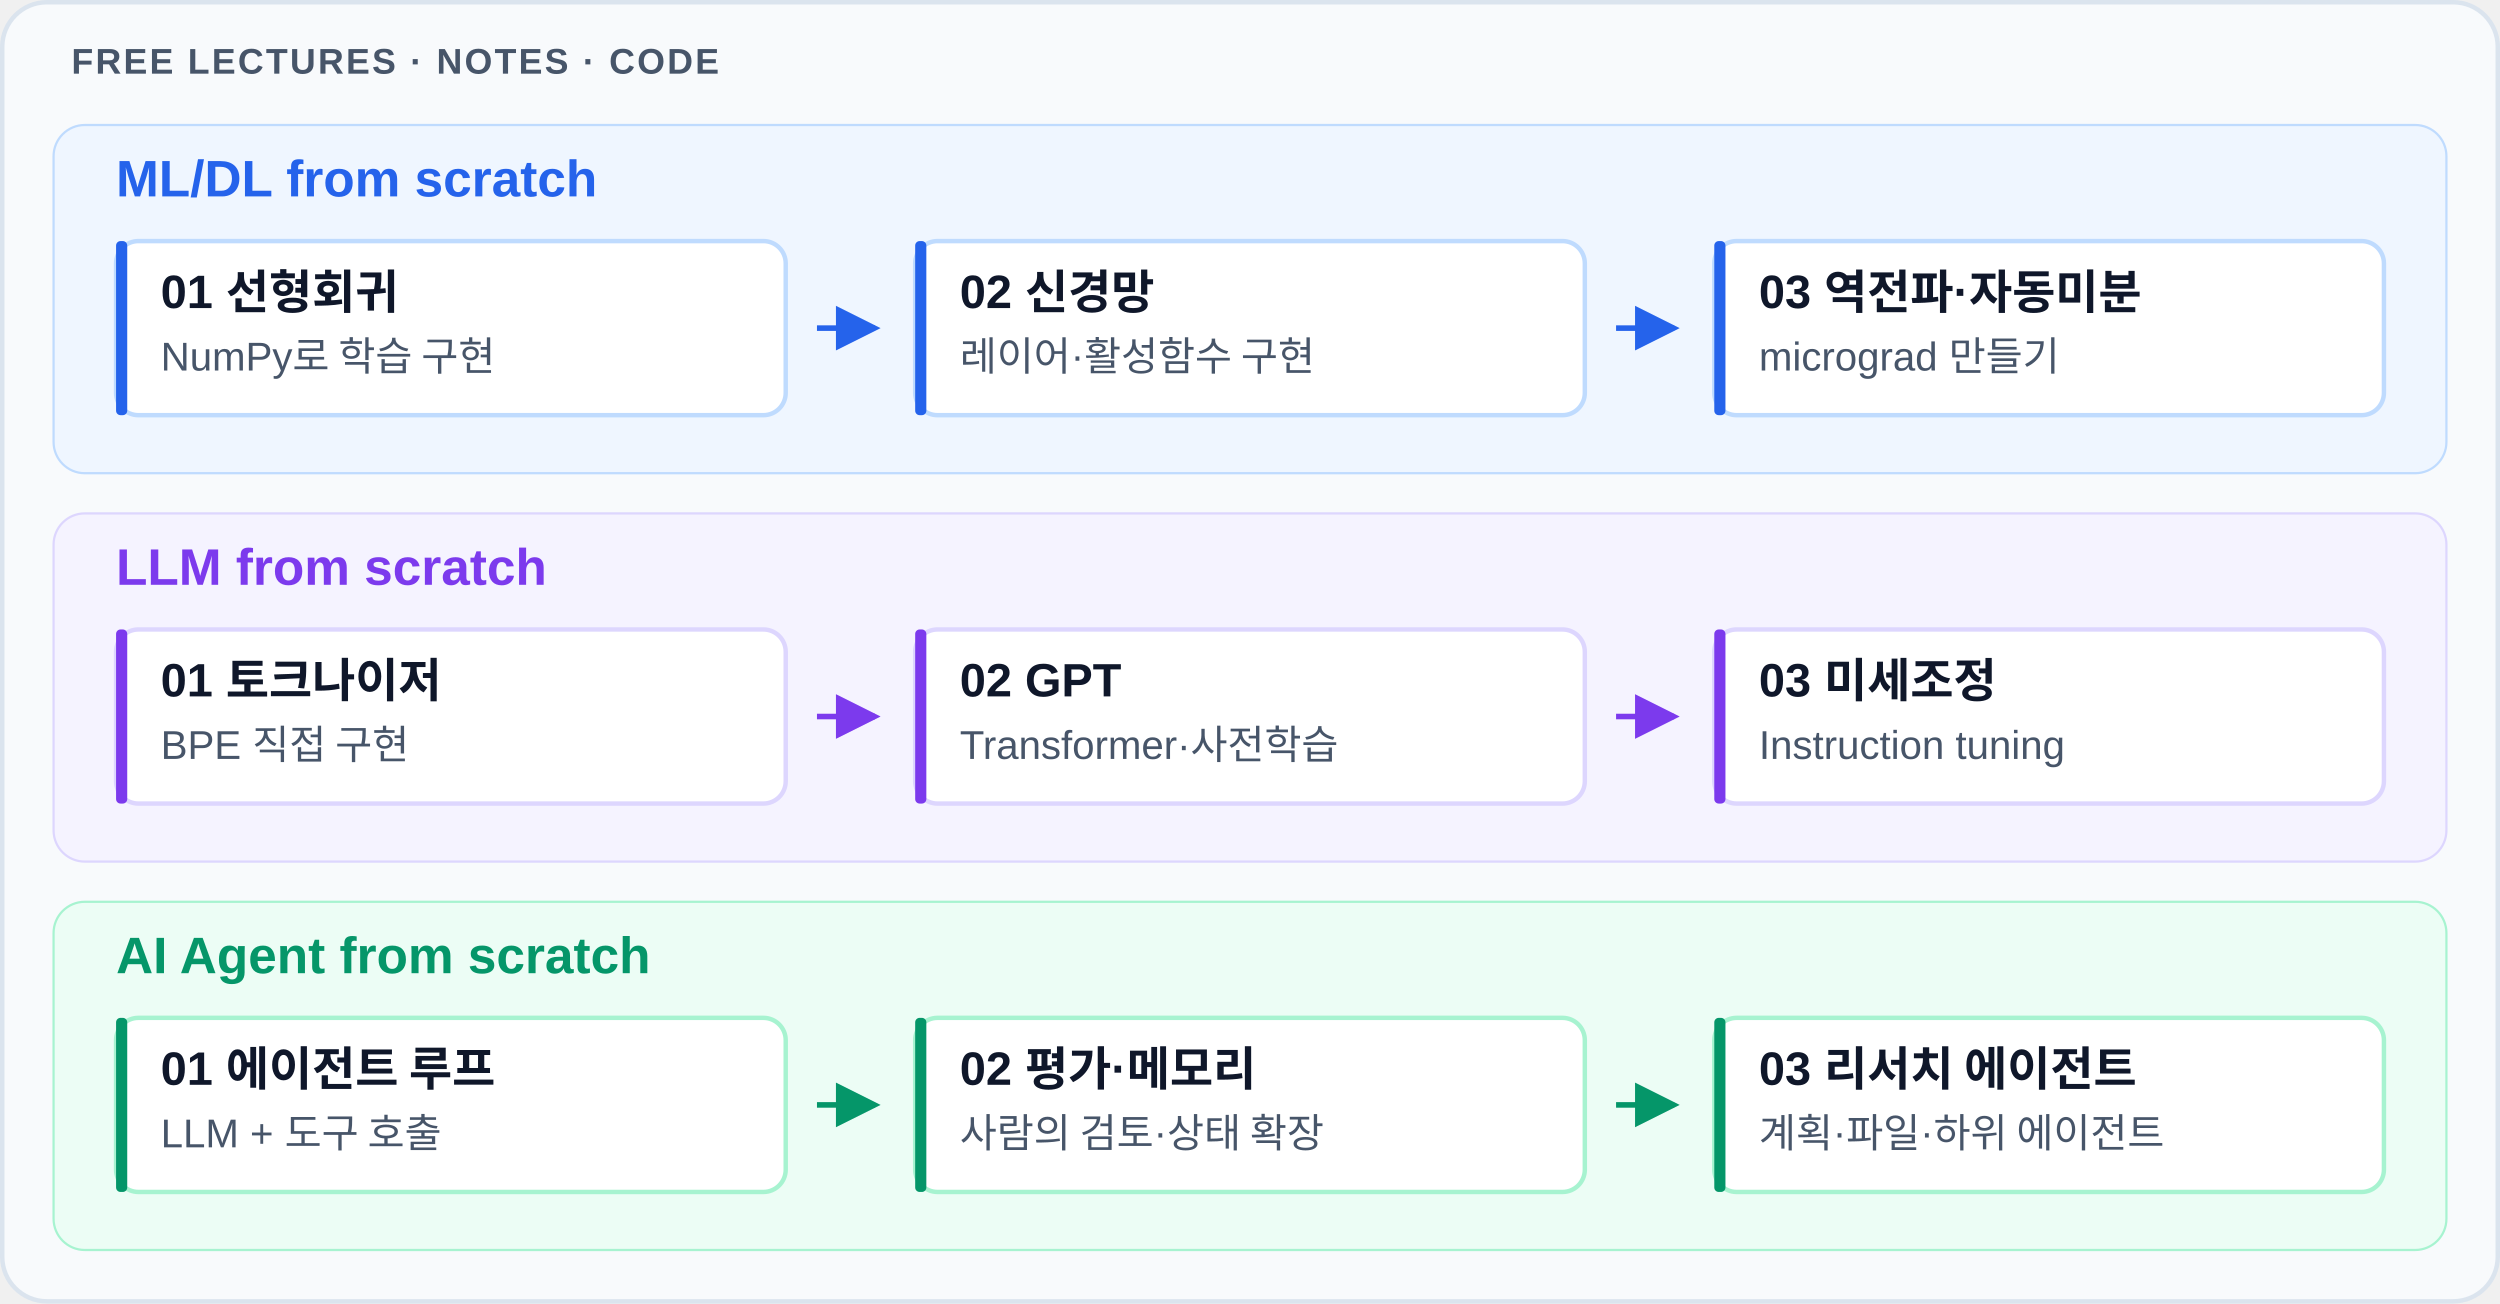
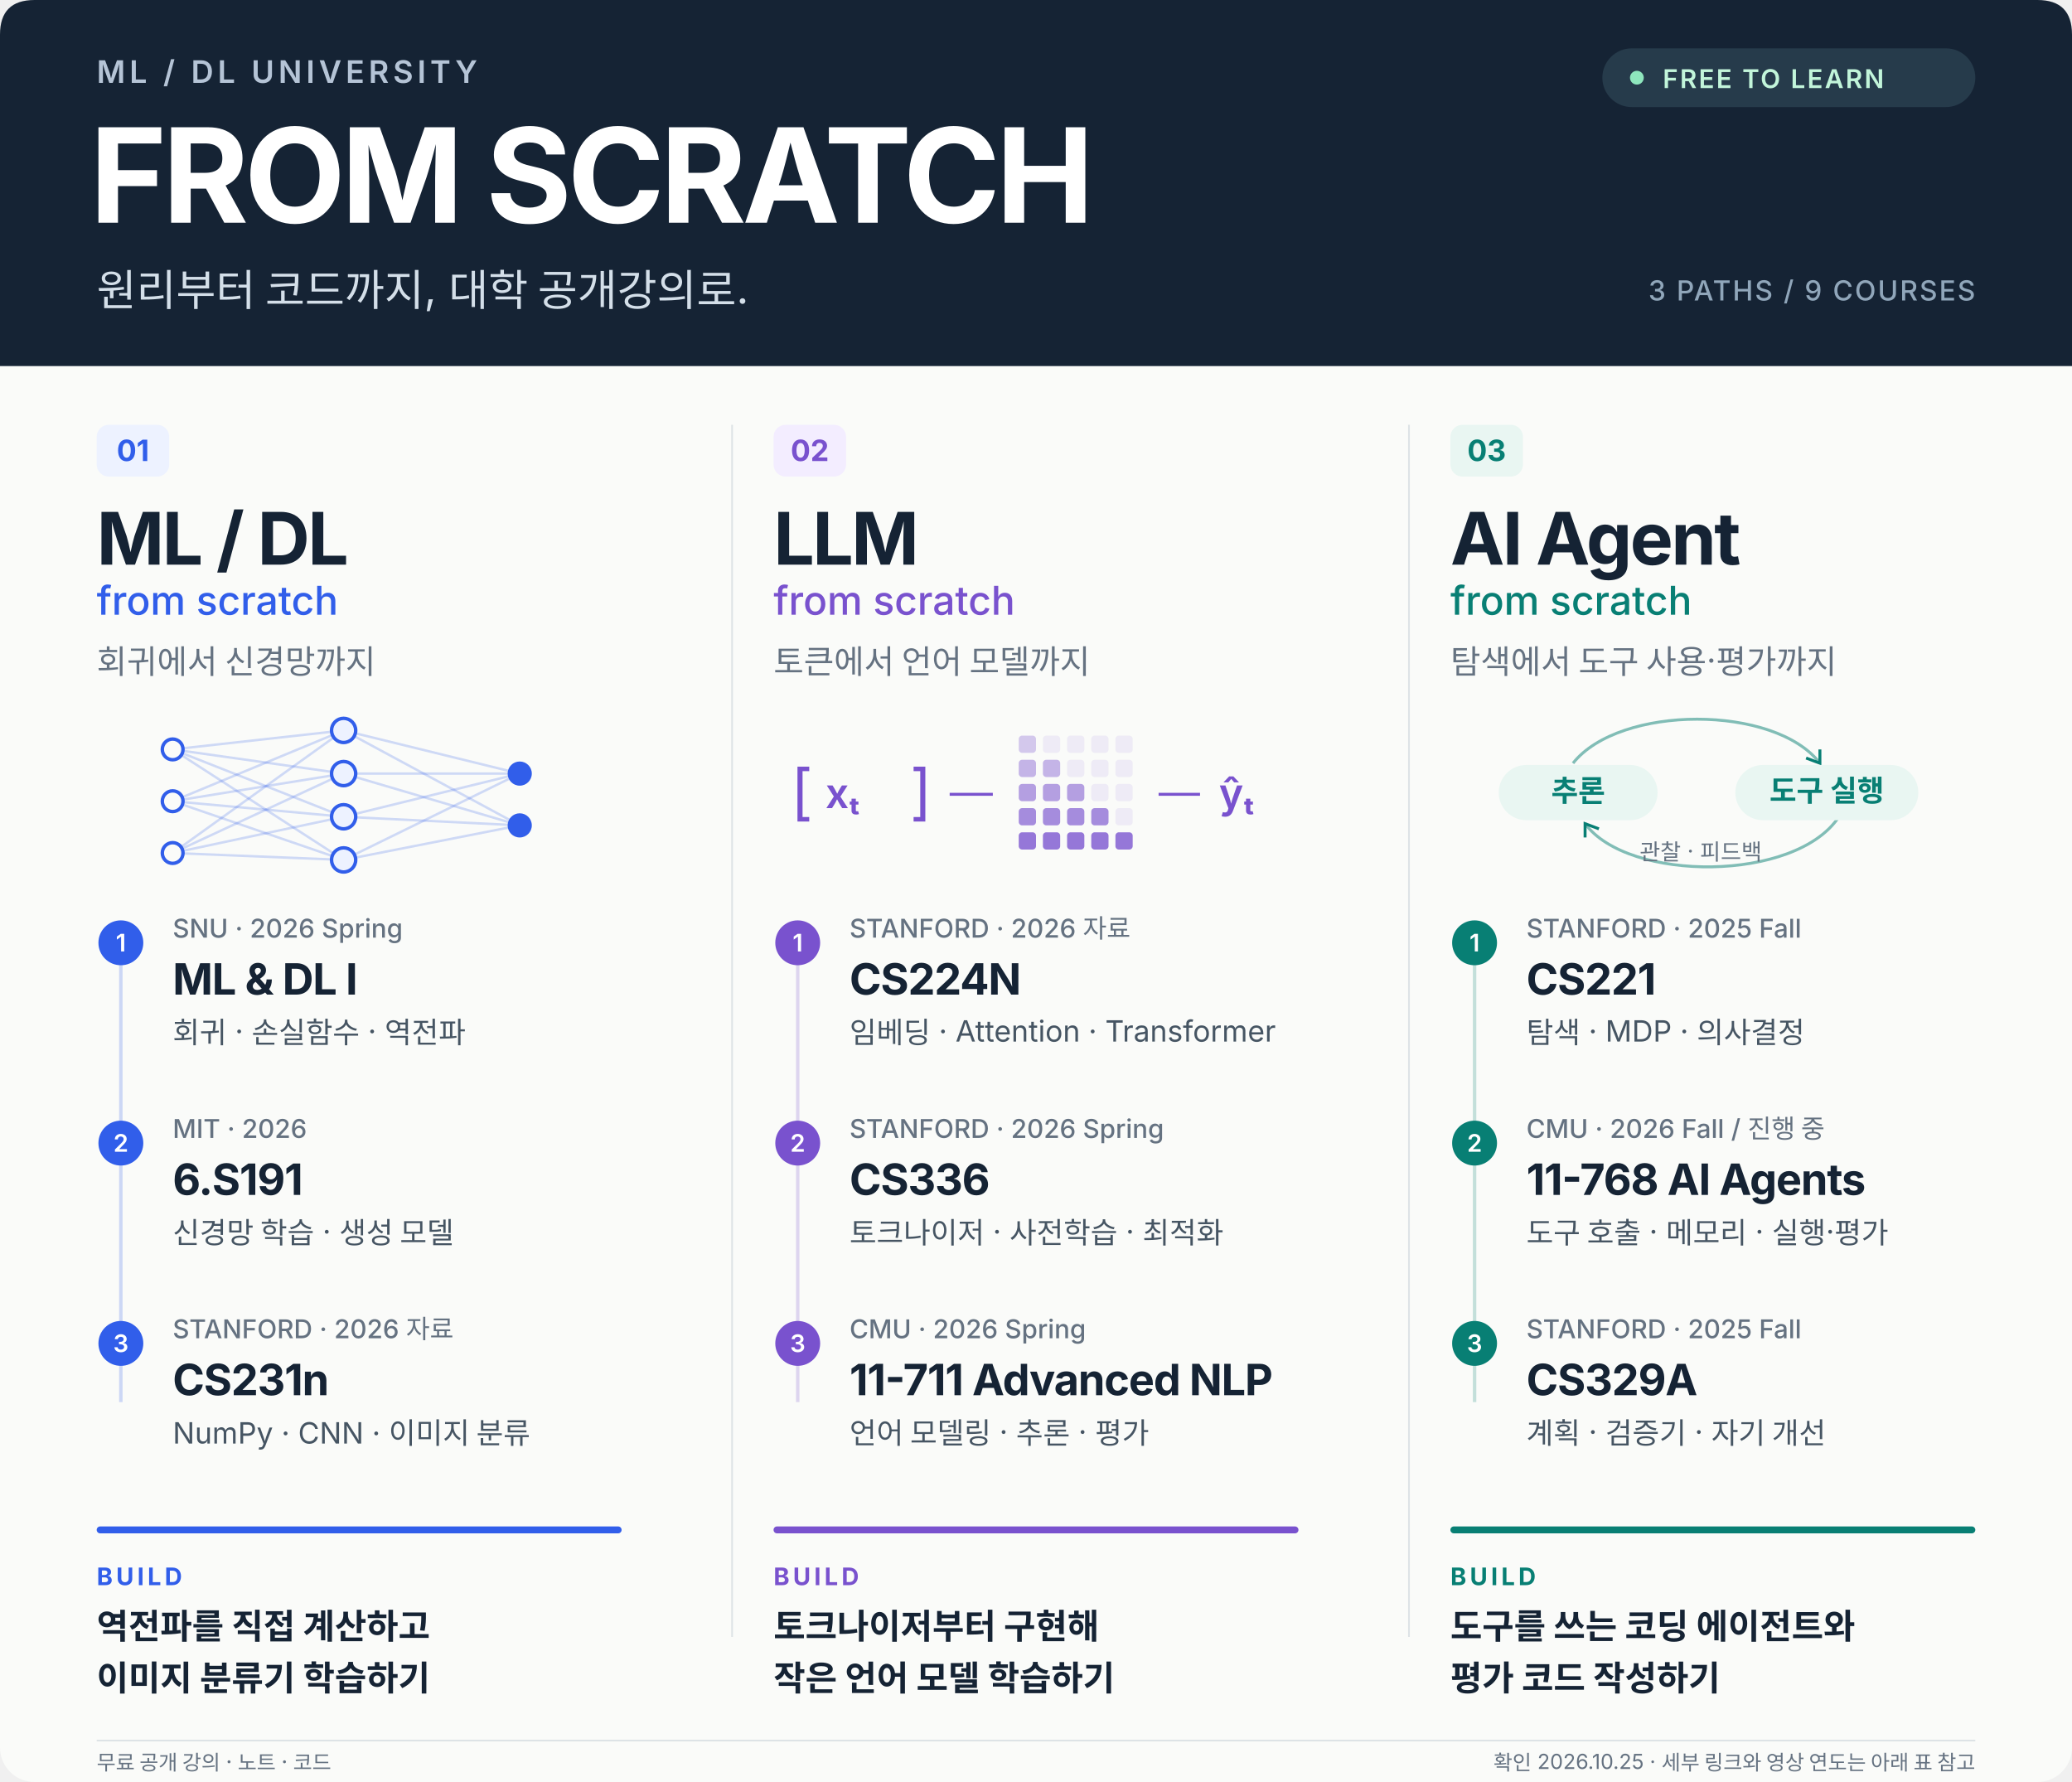
- <svg xmlns="http://www.w3.org/2000/svg" width="1120" height="584" viewBox="0 0 1120 584" role="img" aria-labelledby="title description">
-   <defs>
-     <marker id="arrow-ml" markerWidth="8" markerHeight="8" refX="7" refY="4" orient="auto">
-       <path d="M0 0 L8 4 L0 8 Z" fill="#2563eb" />
-     </marker>
-     <marker id="arrow-llm" markerWidth="8" markerHeight="8" refX="7" refY="4" orient="auto">
-       <path d="M0 0 L8 4 L0 8 Z" fill="#7c3aed" />
-     </marker>
-     <marker id="arrow-agent" markerWidth="8" markerHeight="8" refX="7" refY="4" orient="auto">
-       <path d="M0 0 L8 4 L0 8 Z" fill="#059669" />
-     </marker>
-   </defs>
-   <g font-family="Arial, Malgun Gothic, Apple SD Gothic Neo, sans-serif">
-     <rect x="1" y="1" width="1118" height="582" rx="20" fill="#f8fafc" stroke="#dbe4ee" stroke-width="2" />
-     <text x="32" y="33" font-size="16" font-weight="700" letter-spacing="1" fill="#475569">FREE LECTURES · NOTES · CODE</text>
-     <g aria-label="ML/DL from scratch">
-       <rect x="24" y="56" width="1072" height="156" rx="14" fill="#eff6ff" stroke="#bfdbfe" />
-       <text x="52" y="88" font-size="23" font-weight="700" fill="#2563eb">ML/DL from scratch</text>
-       <rect x="52" y="108" width="300" height="78" rx="10" fill="#ffffff" stroke="#bfdbfe" stroke-width="2" />
-       <rect x="52" y="108" width="5" height="78" rx="2" fill="#2563eb" />
-       <text x="72" y="138" font-size="21" font-weight="700" fill="#0f172a">01  선형회귀</text>
-       <text x="72" y="166" font-size="18" fill="#475569">NumPy로 학습 구현</text>
-       <path d="M366 147 H392" stroke="#2563eb" stroke-width="2.5" fill="none" marker-end="url(#arrow-ml)" />
-       <rect x="410" y="108" width="300" height="78" rx="10" fill="#ffffff" stroke="#bfdbfe" stroke-width="2" />
-       <rect x="410" y="108" width="5" height="78" rx="2" fill="#2563eb" />
-       <text x="430" y="138" font-size="21" font-weight="700" fill="#0f172a">02  신경망</text>
-       <text x="430" y="166" font-size="18" fill="#475569">레이어·활성함수 구현</text>
-       <path d="M724 147 H750" stroke="#2563eb" stroke-width="2.5" fill="none" marker-end="url(#arrow-ml)" />
-       <rect x="768" y="108" width="300" height="78" rx="10" fill="#ffffff" stroke="#bfdbfe" stroke-width="2" />
-       <rect x="768" y="108" width="5" height="78" rx="2" fill="#2563eb" />
-       <text x="788" y="138" font-size="21" font-weight="700" fill="#0f172a">03  역전파·자동미분</text>
-       <text x="788" y="166" font-size="18" fill="#475569">micrograd 만들기</text>
-     </g>
-     <g aria-label="LLM from scratch">
-       <rect x="24" y="230" width="1072" height="156" rx="14" fill="#f5f3ff" stroke="#ddd6fe" />
-       <text x="52" y="262" font-size="23" font-weight="700" fill="#7c3aed">LLM from scratch</text>
-       <rect x="52" y="282" width="300" height="78" rx="10" fill="#ffffff" stroke="#ddd6fe" stroke-width="2" />
-       <rect x="52" y="282" width="5" height="78" rx="2" fill="#7c3aed" />
-       <text x="72" y="312" font-size="21" font-weight="700" fill="#0f172a">01  토크나이저</text>
-       <text x="72" y="340" font-size="18" fill="#475569">BPE 직접 구현</text>
-       <path d="M366 321 H392" stroke="#7c3aed" stroke-width="2.5" fill="none" marker-end="url(#arrow-llm)" />
-       <rect x="410" y="282" width="300" height="78" rx="10" fill="#ffffff" stroke="#ddd6fe" stroke-width="2" />
-       <rect x="410" y="282" width="5" height="78" rx="2" fill="#7c3aed" />
-       <text x="430" y="312" font-size="21" font-weight="700" fill="#0f172a">02  GPT</text>
-       <text x="430" y="340" font-size="18" fill="#475569">Transformer·사전학습</text>
-       <path d="M724 321 H750" stroke="#7c3aed" stroke-width="2.5" fill="none" marker-end="url(#arrow-llm)" />
-       <rect x="768" y="282" width="300" height="78" rx="10" fill="#ffffff" stroke="#ddd6fe" stroke-width="2" />
-       <rect x="768" y="282" width="5" height="78" rx="2" fill="#7c3aed" />
-       <text x="788" y="312" font-size="21" font-weight="700" fill="#0f172a">03  미세조정</text>
-       <text x="788" y="340" font-size="18" fill="#475569">Instruction tuning</text>
-     </g>
-     <g aria-label="AI Agent from scratch">
-       <rect x="24" y="404" width="1072" height="156" rx="14" fill="#ecfdf5" stroke="#a7f3d0" />
-       <text x="52" y="436" font-size="23" font-weight="700" fill="#059669">AI Agent from scratch</text>
-       <rect x="52" y="456" width="300" height="78" rx="10" fill="#ffffff" stroke="#a7f3d0" stroke-width="2" />
-       <rect x="52" y="456" width="5" height="78" rx="2" fill="#059669" />
-       <text x="72" y="486" font-size="21" font-weight="700" fill="#0f172a">01  에이전트 루프</text>
-       <text x="72" y="514" font-size="18" fill="#475569">LLM + 도구 호출</text>
-       <path d="M366 495 H392" stroke="#059669" stroke-width="2.5" fill="none" marker-end="url(#arrow-agent)" />
-       <rect x="410" y="456" width="300" height="78" rx="10" fill="#ffffff" stroke="#a7f3d0" stroke-width="2" />
-       <rect x="410" y="456" width="5" height="78" rx="2" fill="#059669" />
-       <text x="430" y="486" font-size="21" font-weight="700" fill="#0f172a">02  평가·메모리</text>
-       <text x="430" y="514" font-size="18" fill="#475569">사람의 검토·상태 확장</text>
-       <path d="M724 495 H750" stroke="#059669" stroke-width="2.5" fill="none" marker-end="url(#arrow-agent)" />
-       <rect x="768" y="456" width="300" height="78" rx="10" fill="#ffffff" stroke="#a7f3d0" stroke-width="2" />
-       <rect x="768" y="456" width="5" height="78" rx="2" fill="#059669" />
-       <text x="788" y="486" font-size="21" font-weight="700" fill="#0f172a">03  리서치 에이전트</text>
-       <text x="788" y="514" font-size="18" fill="#475569">계획·파일·하위 에이전트</text>
-     </g>
+ <svg xmlns="http://www.w3.org/2000/svg" width="1200" height="1032" viewBox="0 0 1200 1032" role="img" aria-labelledby="title desc">
+   <g font-family="Inter, Segoe UI, Malgun Gothic, Arial, sans-serif">
+     <rect width="1200" height="1032" rx="20" fill="#fafbf9" />
+     <path d="M20 0H1180Q1200 0 1200 20V212H0V20Q0 0 20 0Z" fill="#152334" />
+     <text x="56" y="48" font-size="18" fill="#b5c4d6" font-weight="600" letter-spacing="2.4">ML / DL UNIVERSITY</text>
+     <rect x="928" y="28" width="216" height="34" rx="17" fill="#263b4b" />
+     <circle cx="948" cy="45" r="4" fill="#8ee6bd" stroke="none" stroke-width="1" />
+     <text x="963" y="51" font-size="15" fill="#c2f5da" font-weight="600" letter-spacing="1.1">FREE TO LEARN</text>
+     <text x="52" y="129" font-size="76" fill="#ffffff" font-weight="750" letter-spacing="-2.5">FROM SCRATCH</text>
+     <text x="56" y="177" font-size="25" fill="#d4dfe9" font-weight="400">원리부터 코드까지, 대학 공개강의로.</text>
+     <text x="1144" y="174" font-size="16" fill="#90a6ba" font-weight="500" text-anchor="end" letter-spacing="1">3 PATHS / 9 COURSES</text>
+     <line x1="424" y1="246" x2="424" y2="948" stroke="#dde3e6" stroke-width="1" />
+     <line x1="816" y1="246" x2="816" y2="948" stroke="#dde3e6" stroke-width="1" />
+     <rect x="56" y="246" width="42" height="30" rx="7" fill="#edf2ff" />
+     <text x="77" y="267" font-size="17" fill="#315eea" font-weight="700" text-anchor="middle">01</text>
+     <text x="56" y="327" font-size="42" fill="#152334" font-weight="750" letter-spacing="-1.2">ML / DL</text>
+     <text x="56" y="356" font-size="23" fill="#315eea" font-weight="500">from scratch</text>
+     <text x="56" y="390" font-size="19" fill="#657281" font-weight="400">회귀에서 신경망까지</text>
+     <line x1="70" y1="548" x2="70" y2="812" stroke="#315eea" stroke-width="2" opacity="0.23" />
+     <circle cx="70" cy="546" r="13" fill="#315eea" stroke="none" stroke-width="1" />
+     <text x="70" y="551" font-size="14" fill="#ffffff" font-weight="600" text-anchor="middle">1</text>
+     <text x="100" y="543" font-size="15" fill="#657281" font-weight="500">SNU · 2026 Spring</text>
+     <text x="100" y="576" font-size="25" fill="#152334" font-weight="700" letter-spacing="-0.5">ML &amp; DL I</text>
+     <text x="100" y="604" font-size="17" fill="#465563" font-weight="400">회귀 · 손실함수 · 역전파</text>
+     <circle cx="70" cy="662" r="13" fill="#315eea" stroke="none" stroke-width="1" />
+     <text x="70" y="667" font-size="14" fill="#ffffff" font-weight="600" text-anchor="middle">2</text>
+     <text x="100" y="659" font-size="15" fill="#657281" font-weight="500">MIT · 2026</text>
+     <text x="100" y="692" font-size="25" fill="#152334" font-weight="700" letter-spacing="-0.5">6.S191</text>
+     <text x="100" y="720" font-size="17" fill="#465563" font-weight="400">신경망 학습 · 생성 모델</text>
+     <circle cx="70" cy="778" r="13" fill="#315eea" stroke="none" stroke-width="1" />
+     <text x="70" y="783" font-size="14" fill="#ffffff" font-weight="600" text-anchor="middle">3</text>
+     <text x="100" y="775" font-size="15" fill="#657281" font-weight="500">STANFORD · 2026 자료</text>
+     <text x="100" y="808" font-size="25" fill="#152334" font-weight="700" letter-spacing="-0.5">CS231n</text>
+     <text x="100" y="836" font-size="17" fill="#465563" font-weight="400">NumPy · CNN · 이미지 분류</text>
+     <rect x="56" y="884" width="304" height="4" rx="2" fill="#315eea" />
+     <text x="56" y="918" font-size="14" fill="#315eea" font-weight="700" letter-spacing="2">BUILD</text>
+     <text x="56" y="949" font-size="20" fill="#152334" font-weight="600">역전파를 직접 계산하고</text>
+     <text x="56" y="979" font-size="20" fill="#152334" font-weight="600">이미지 분류기 학습하기</text>
+     <rect x="448" y="246" width="42" height="30" rx="7" fill="#f3edff" />
+     <text x="469" y="267" font-size="17" fill="#7952ce" font-weight="700" text-anchor="middle">02</text>
+     <text x="448" y="327" font-size="42" fill="#152334" font-weight="750" letter-spacing="-1.2">LLM</text>
+     <text x="448" y="356" font-size="23" fill="#7952ce" font-weight="500">from scratch</text>
+     <text x="448" y="390" font-size="19" fill="#657281" font-weight="400">토큰에서 언어 모델까지</text>
+     <line x1="462" y1="548" x2="462" y2="812" stroke="#7952ce" stroke-width="2" opacity="0.23" />
+     <circle cx="462" cy="546" r="13" fill="#7952ce" stroke="none" stroke-width="1" />
+     <text x="462" y="551" font-size="14" fill="#ffffff" font-weight="600" text-anchor="middle">1</text>
+     <text x="492" y="543" font-size="15" fill="#657281" font-weight="500">STANFORD · 2026 자료</text>
+     <text x="492" y="576" font-size="25" fill="#152334" font-weight="700" letter-spacing="-0.5">CS224N</text>
+     <text x="492" y="604" font-size="17" fill="#465563" font-weight="400">임베딩 · Attention · Transformer</text>
+     <circle cx="462" cy="662" r="13" fill="#7952ce" stroke="none" stroke-width="1" />
+     <text x="462" y="667" font-size="14" fill="#ffffff" font-weight="600" text-anchor="middle">2</text>
+     <text x="492" y="659" font-size="15" fill="#657281" font-weight="500">STANFORD · 2026 Spring</text>
+     <text x="492" y="692" font-size="25" fill="#152334" font-weight="700" letter-spacing="-0.5">CS336</text>
+     <text x="492" y="720" font-size="17" fill="#465563" font-weight="400">토크나이저 · 사전학습 · 최적화</text>
+     <circle cx="462" cy="778" r="13" fill="#7952ce" stroke="none" stroke-width="1" />
+     <text x="462" y="783" font-size="14" fill="#ffffff" font-weight="600" text-anchor="middle">3</text>
+     <text x="492" y="775" font-size="15" fill="#657281" font-weight="500">CMU · 2026 Spring</text>
+     <text x="492" y="808" font-size="25" fill="#152334" font-weight="700" letter-spacing="-0.5">11-711 Advanced NLP</text>
+     <text x="492" y="836" font-size="17" fill="#465563" font-weight="400">언어 모델링 · 추론 · 평가</text>
+     <rect x="448" y="884" width="304" height="4" rx="2" fill="#7952ce" />
+     <text x="448" y="918" font-size="14" fill="#7952ce" font-weight="700" letter-spacing="2">BUILD</text>
+     <text x="448" y="949" font-size="20" fill="#152334" font-weight="600">토크나이저부터 구현해</text>
+     <text x="448" y="979" font-size="20" fill="#152334" font-weight="600">작은 언어 모델 학습하기</text>
+     <rect x="840" y="246" width="42" height="30" rx="7" fill="#e9f6f2" />
+     <text x="861" y="267" font-size="17" fill="#087f74" font-weight="700" text-anchor="middle">03</text>
+     <text x="840" y="327" font-size="42" fill="#152334" font-weight="750" letter-spacing="-1.2">AI Agent</text>
+     <text x="840" y="356" font-size="23" fill="#087f74" font-weight="500">from scratch</text>
+     <text x="840" y="390" font-size="19" fill="#657281" font-weight="400">탐색에서 도구 사용·평가까지</text>
+     <line x1="854" y1="548" x2="854" y2="812" stroke="#087f74" stroke-width="2" opacity="0.23" />
+     <circle cx="854" cy="546" r="13" fill="#087f74" stroke="none" stroke-width="1" />
+     <text x="854" y="551" font-size="14" fill="#ffffff" font-weight="600" text-anchor="middle">1</text>
+     <text x="884" y="543" font-size="15" fill="#657281" font-weight="500">STANFORD · 2025 Fall</text>
+     <text x="884" y="576" font-size="25" fill="#152334" font-weight="700" letter-spacing="-0.5">CS221</text>
+     <text x="884" y="604" font-size="17" fill="#465563" font-weight="400">탐색 · MDP · 의사결정</text>
+     <circle cx="854" cy="662" r="13" fill="#087f74" stroke="none" stroke-width="1" />
+     <text x="854" y="667" font-size="14" fill="#ffffff" font-weight="600" text-anchor="middle">2</text>
+     <text x="884" y="659" font-size="15" fill="#657281" font-weight="500">CMU · 2026 Fall / 진행 중</text>
+     <text x="884" y="692" font-size="25" fill="#152334" font-weight="700" letter-spacing="-0.5">11-768 AI Agents</text>
+     <text x="884" y="720" font-size="17" fill="#465563" font-weight="400">도구 호출 · 메모리 · 실행·평가</text>
+     <circle cx="854" cy="778" r="13" fill="#087f74" stroke="none" stroke-width="1" />
+     <text x="854" y="783" font-size="14" fill="#ffffff" font-weight="600" text-anchor="middle">3</text>
+     <text x="884" y="775" font-size="15" fill="#657281" font-weight="500">STANFORD · 2025 Fall</text>
+     <text x="884" y="808" font-size="25" fill="#152334" font-weight="700" letter-spacing="-0.5">CS329A</text>
+     <text x="884" y="836" font-size="17" fill="#465563" font-weight="400">계획 · 검증기 · 자기 개선</text>
+     <rect x="840" y="884" width="304" height="4" rx="2" fill="#087f74" />
+     <text x="840" y="918" font-size="14" fill="#087f74" font-weight="700" letter-spacing="2">BUILD</text>
+     <text x="840" y="949" font-size="20" fill="#152334" font-weight="600">도구를 쓰는 코딩 에이전트와</text>
+     <text x="840" y="979" font-size="20" fill="#152334" font-weight="600">평가 코드 작성하기</text>
+     <line x1="100" y1="434" x2="199" y2="423" stroke="#315eea" stroke-width="1.4" opacity="0.22" />
+     <line x1="100" y1="434" x2="199" y2="448" stroke="#315eea" stroke-width="1.4" opacity="0.22" />
+     <line x1="100" y1="434" x2="199" y2="473" stroke="#315eea" stroke-width="1.4" opacity="0.22" />
+     <line x1="100" y1="434" x2="199" y2="498" stroke="#315eea" stroke-width="1.4" opacity="0.22" />
+     <line x1="100" y1="464" x2="199" y2="423" stroke="#315eea" stroke-width="1.4" opacity="0.22" />
+     <line x1="100" y1="464" x2="199" y2="448" stroke="#315eea" stroke-width="1.4" opacity="0.22" />
+     <line x1="100" y1="464" x2="199" y2="473" stroke="#315eea" stroke-width="1.4" opacity="0.22" />
+     <line x1="100" y1="464" x2="199" y2="498" stroke="#315eea" stroke-width="1.4" opacity="0.22" />
+     <line x1="100" y1="494" x2="199" y2="423" stroke="#315eea" stroke-width="1.4" opacity="0.22" />
+     <line x1="100" y1="494" x2="199" y2="448" stroke="#315eea" stroke-width="1.4" opacity="0.22" />
+     <line x1="100" y1="494" x2="199" y2="473" stroke="#315eea" stroke-width="1.4" opacity="0.22" />
+     <line x1="100" y1="494" x2="199" y2="498" stroke="#315eea" stroke-width="1.4" opacity="0.22" />
+     <line x1="199" y1="423" x2="301" y2="448" stroke="#315eea" stroke-width="1.4" opacity="0.22" />
+     <line x1="199" y1="423" x2="301" y2="478" stroke="#315eea" stroke-width="1.4" opacity="0.22" />
+     <line x1="199" y1="448" x2="301" y2="448" stroke="#315eea" stroke-width="1.4" opacity="0.22" />
+     <line x1="199" y1="448" x2="301" y2="478" stroke="#315eea" stroke-width="1.4" opacity="0.22" />
+     <line x1="199" y1="473" x2="301" y2="448" stroke="#315eea" stroke-width="1.4" opacity="0.22" />
+     <line x1="199" y1="473" x2="301" y2="478" stroke="#315eea" stroke-width="1.4" opacity="0.22" />
+     <line x1="199" y1="498" x2="301" y2="448" stroke="#315eea" stroke-width="1.4" opacity="0.22" />
+     <line x1="199" y1="498" x2="301" y2="478" stroke="#315eea" stroke-width="1.4" opacity="0.22" />
+     <circle cx="100" cy="434" r="6" fill="#fafbf9" stroke="#315eea" stroke-width="2" />
+     <circle cx="100" cy="464" r="6" fill="#fafbf9" stroke="#315eea" stroke-width="2" />
+     <circle cx="100" cy="494" r="6" fill="#fafbf9" stroke="#315eea" stroke-width="2" />
+     <circle cx="199" cy="423" r="7" fill="#edf2ff" stroke="#315eea" stroke-width="2" />
+     <circle cx="199" cy="448" r="7" fill="#edf2ff" stroke="#315eea" stroke-width="2" />
+     <circle cx="199" cy="473" r="7" fill="#edf2ff" stroke="#315eea" stroke-width="2" />
+     <circle cx="199" cy="498" r="7" fill="#edf2ff" stroke="#315eea" stroke-width="2" />
+     <circle cx="301" cy="448" r="7" fill="#315eea" stroke="none" stroke-width="1" />
+     <circle cx="301" cy="478" r="7" fill="#315eea" stroke="none" stroke-width="1" />
+     <text x="458" y="471" font-size="35" fill="#7952ce" font-weight="400">[</text>
+     <text x="527" y="471" font-size="35" fill="#7952ce" font-weight="400">]</text>
+     <text x="478" y="468" font-size="24" fill="#7952ce" font-weight="600">xₜ</text>
+     <line x1="550" y1="460" x2="575" y2="460" stroke="#7952ce" stroke-width="1.7" />
+     <rect x="590" y="426" width="10" height="10" rx="2" fill="#7952ce" opacity="0.3" />
+     <rect x="604" y="426" width="10" height="10" rx="2" fill="#7952ce" opacity="0.09" />
+     <rect x="618" y="426" width="10" height="10" rx="2" fill="#7952ce" opacity="0.09" />
+     <rect x="632" y="426" width="10" height="10" rx="2" fill="#7952ce" opacity="0.09" />
+     <rect x="646" y="426" width="10" height="10" rx="2" fill="#7952ce" opacity="0.09" />
+     <rect x="590" y="440" width="10" height="10" rx="2" fill="#7952ce" opacity="0.42" />
+     <rect x="604" y="440" width="10" height="10" rx="2" fill="#7952ce" opacity="0.42" />
+     <rect x="618" y="440" width="10" height="10" rx="2" fill="#7952ce" opacity="0.09" />
+     <rect x="632" y="440" width="10" height="10" rx="2" fill="#7952ce" opacity="0.09" />
+     <rect x="646" y="440" width="10" height="10" rx="2" fill="#7952ce" opacity="0.09" />
+     <rect x="590" y="454" width="10" height="10" rx="2" fill="#7952ce" opacity="0.54" />
+     <rect x="604" y="454" width="10" height="10" rx="2" fill="#7952ce" opacity="0.54" />
+     <rect x="618" y="454" width="10" height="10" rx="2" fill="#7952ce" opacity="0.54" />
+     <rect x="632" y="454" width="10" height="10" rx="2" fill="#7952ce" opacity="0.09" />
+     <rect x="646" y="454" width="10" height="10" rx="2" fill="#7952ce" opacity="0.09" />
+     <rect x="590" y="468" width="10" height="10" rx="2" fill="#7952ce" opacity="0.66" />
+     <rect x="604" y="468" width="10" height="10" rx="2" fill="#7952ce" opacity="0.66" />
+     <rect x="618" y="468" width="10" height="10" rx="2" fill="#7952ce" opacity="0.66" />
+     <rect x="632" y="468" width="10" height="10" rx="2" fill="#7952ce" opacity="0.66" />
+     <rect x="646" y="468" width="10" height="10" rx="2" fill="#7952ce" opacity="0.09" />
+     <rect x="590" y="482" width="10" height="10" rx="2" fill="#7952ce" opacity="0.78" />
+     <rect x="604" y="482" width="10" height="10" rx="2" fill="#7952ce" opacity="0.78" />
+     <rect x="618" y="482" width="10" height="10" rx="2" fill="#7952ce" opacity="0.78" />
+     <rect x="632" y="482" width="10" height="10" rx="2" fill="#7952ce" opacity="0.78" />
+     <rect x="646" y="482" width="10" height="10" rx="2" fill="#7952ce" opacity="0.78" />
+     <line x1="671" y1="460" x2="695" y2="460" stroke="#7952ce" stroke-width="1.7" />
+     <text x="706" y="468" font-size="24" fill="#7952ce" font-weight="600">ŷₜ</text>
+     <path d="M911 442C938 408 1028 408 1054 442M1065 473C1040 511 943 511 918 477" fill="none" stroke="#087f74" stroke-width="1.7" opacity="0.5" />
+     <path d="M1054 434L1054 442L1046 439M918 485L918 477L926 480" fill="none" stroke="#087f74" stroke-width="1.7" />
+     <rect x="868" y="443" width="92" height="32" rx="16" fill="#e9f6f2" />
+     <rect x="1005" y="443" width="106" height="32" rx="16" fill="#e9f6f2" />
+     <text x="914" y="464" font-size="17" fill="#087f74" font-weight="600" text-anchor="middle">추론</text>
+     <text x="1058" y="464" font-size="17" fill="#087f74" font-weight="600" text-anchor="middle">도구 실행</text>
+     <text x="985" y="498" font-size="13" fill="#657281" font-weight="400" text-anchor="middle">관찰 · 피드백</text>
+     <line x1="56" y1="1008" x2="1144" y2="1008" stroke="#dde3e6" stroke-width="1" />
+     <text x="56" y="1025" font-size="12" fill="#657281" font-weight="500">무료 공개 강의 · 노트 · 코드</text>
+     <text x="1144" y="1025" font-size="12" fill="#657281" font-weight="400" text-anchor="end">확인 2026.10.25  ·  세부 링크와 영상 연도는 아래 표 참고</text>
  </g>
</svg>
